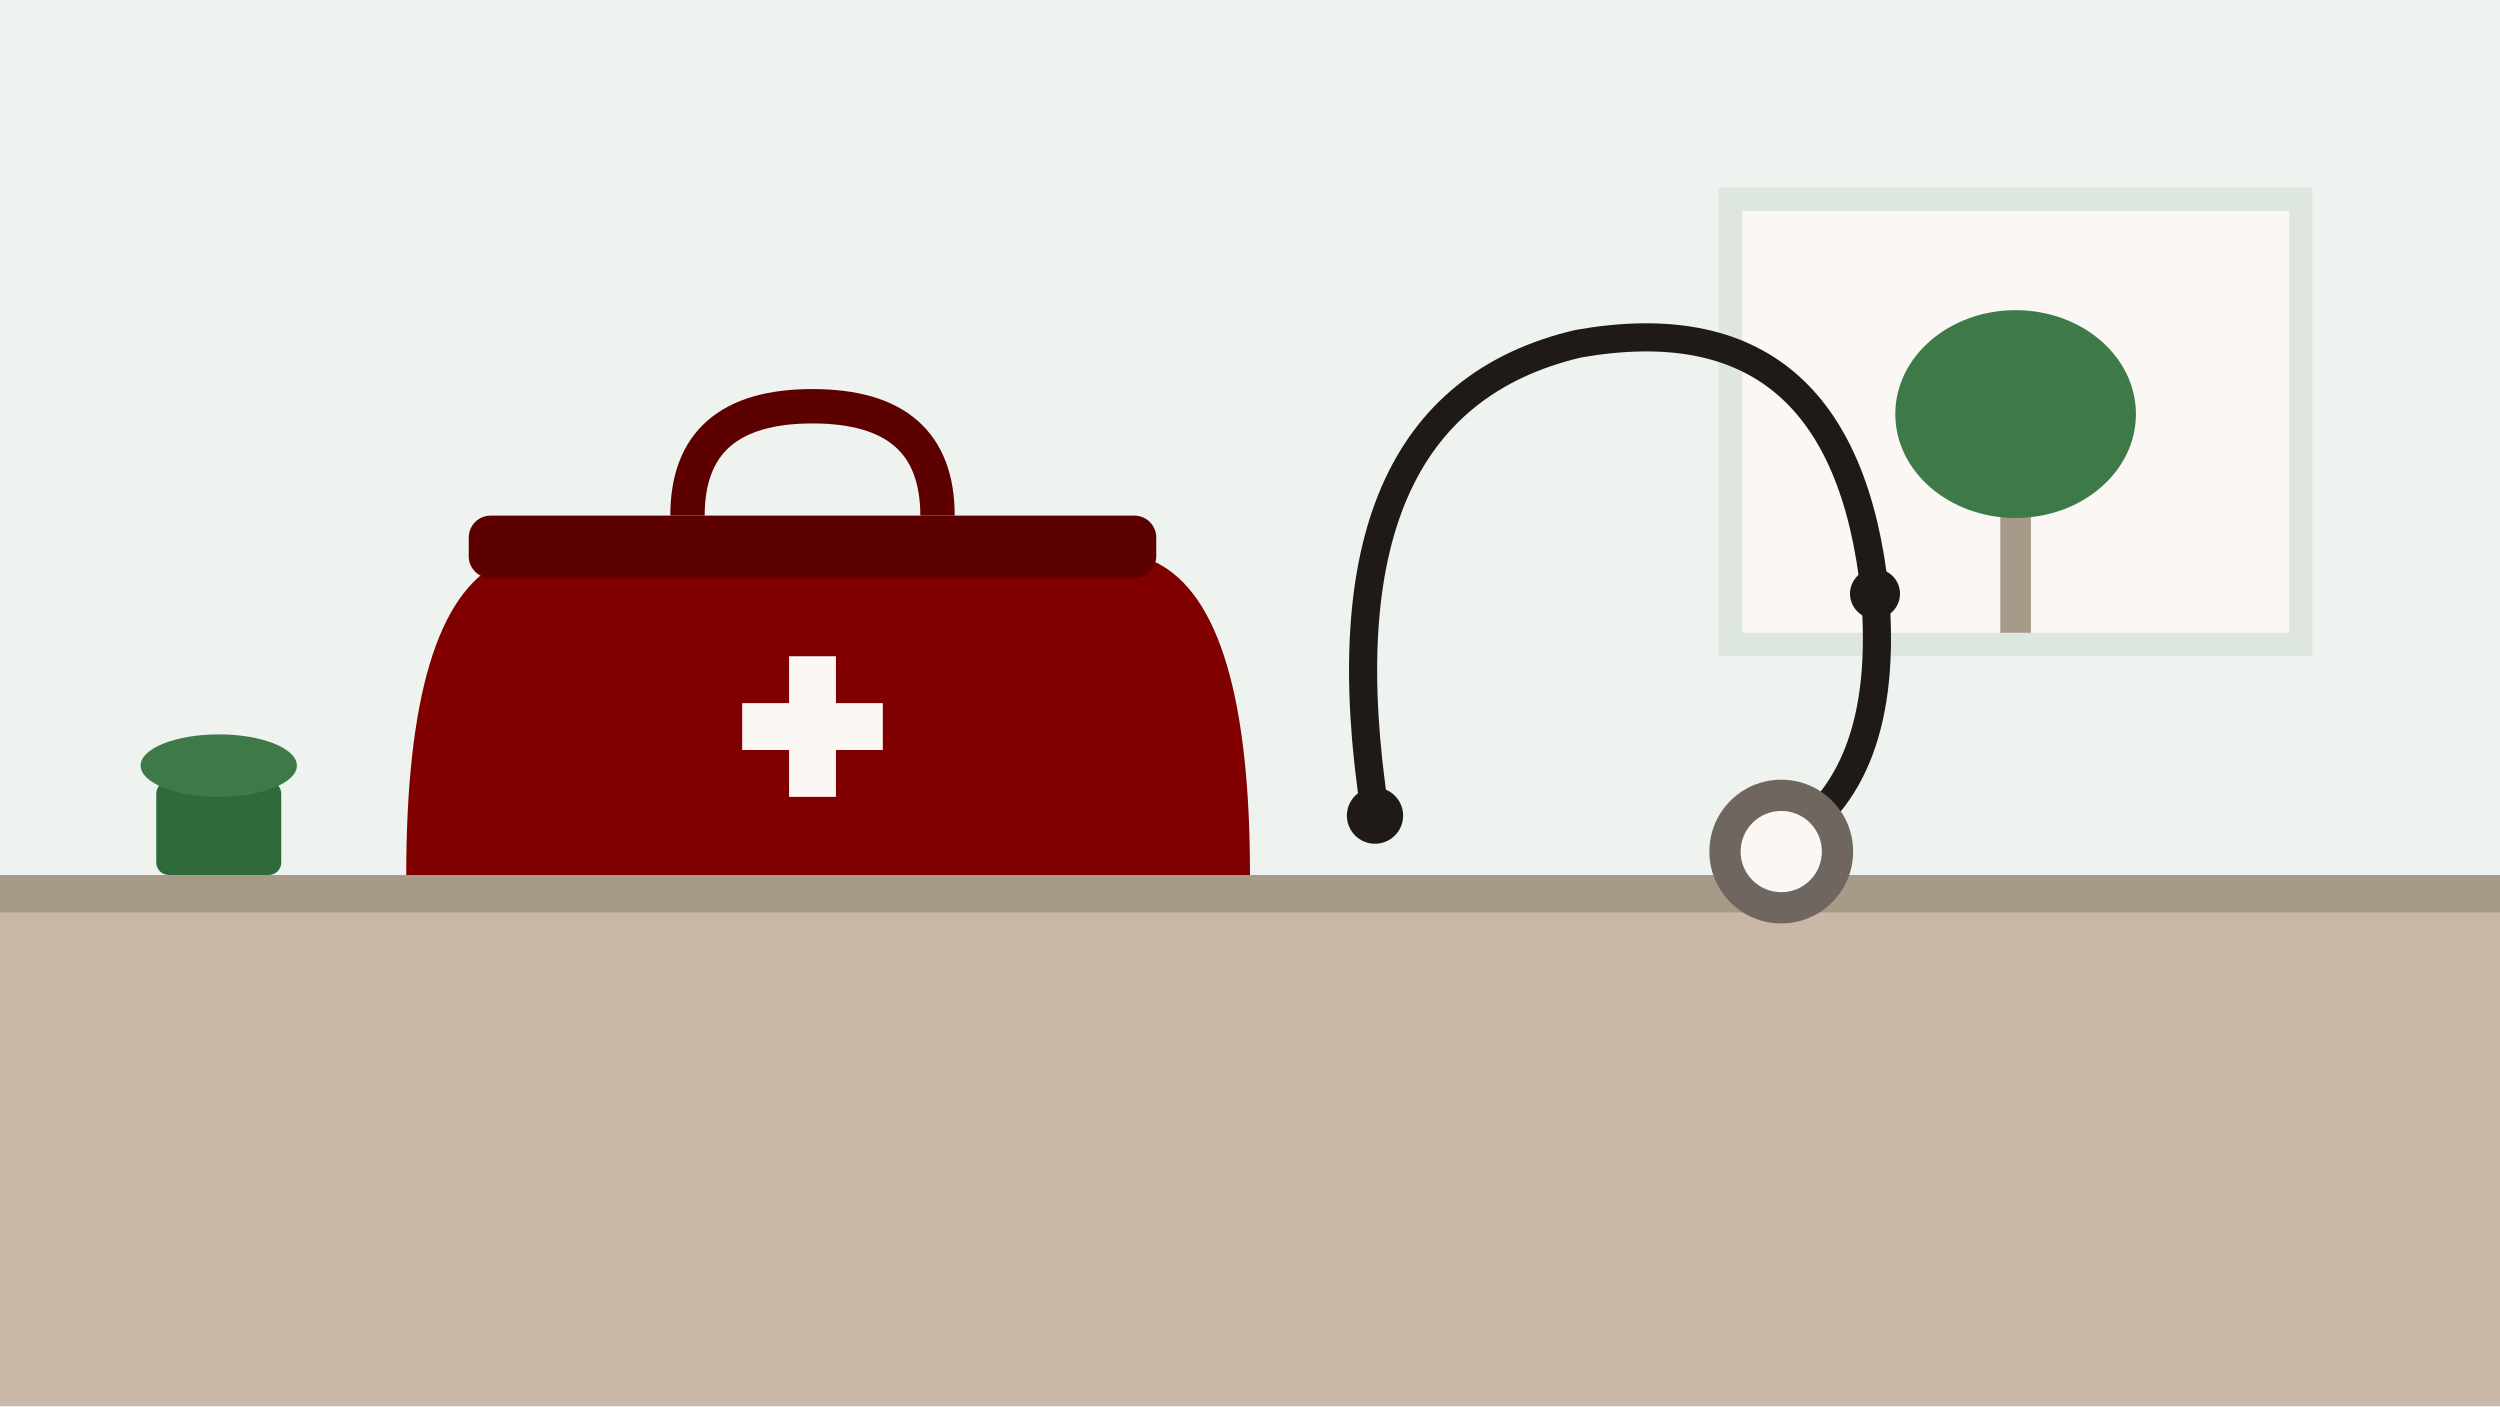
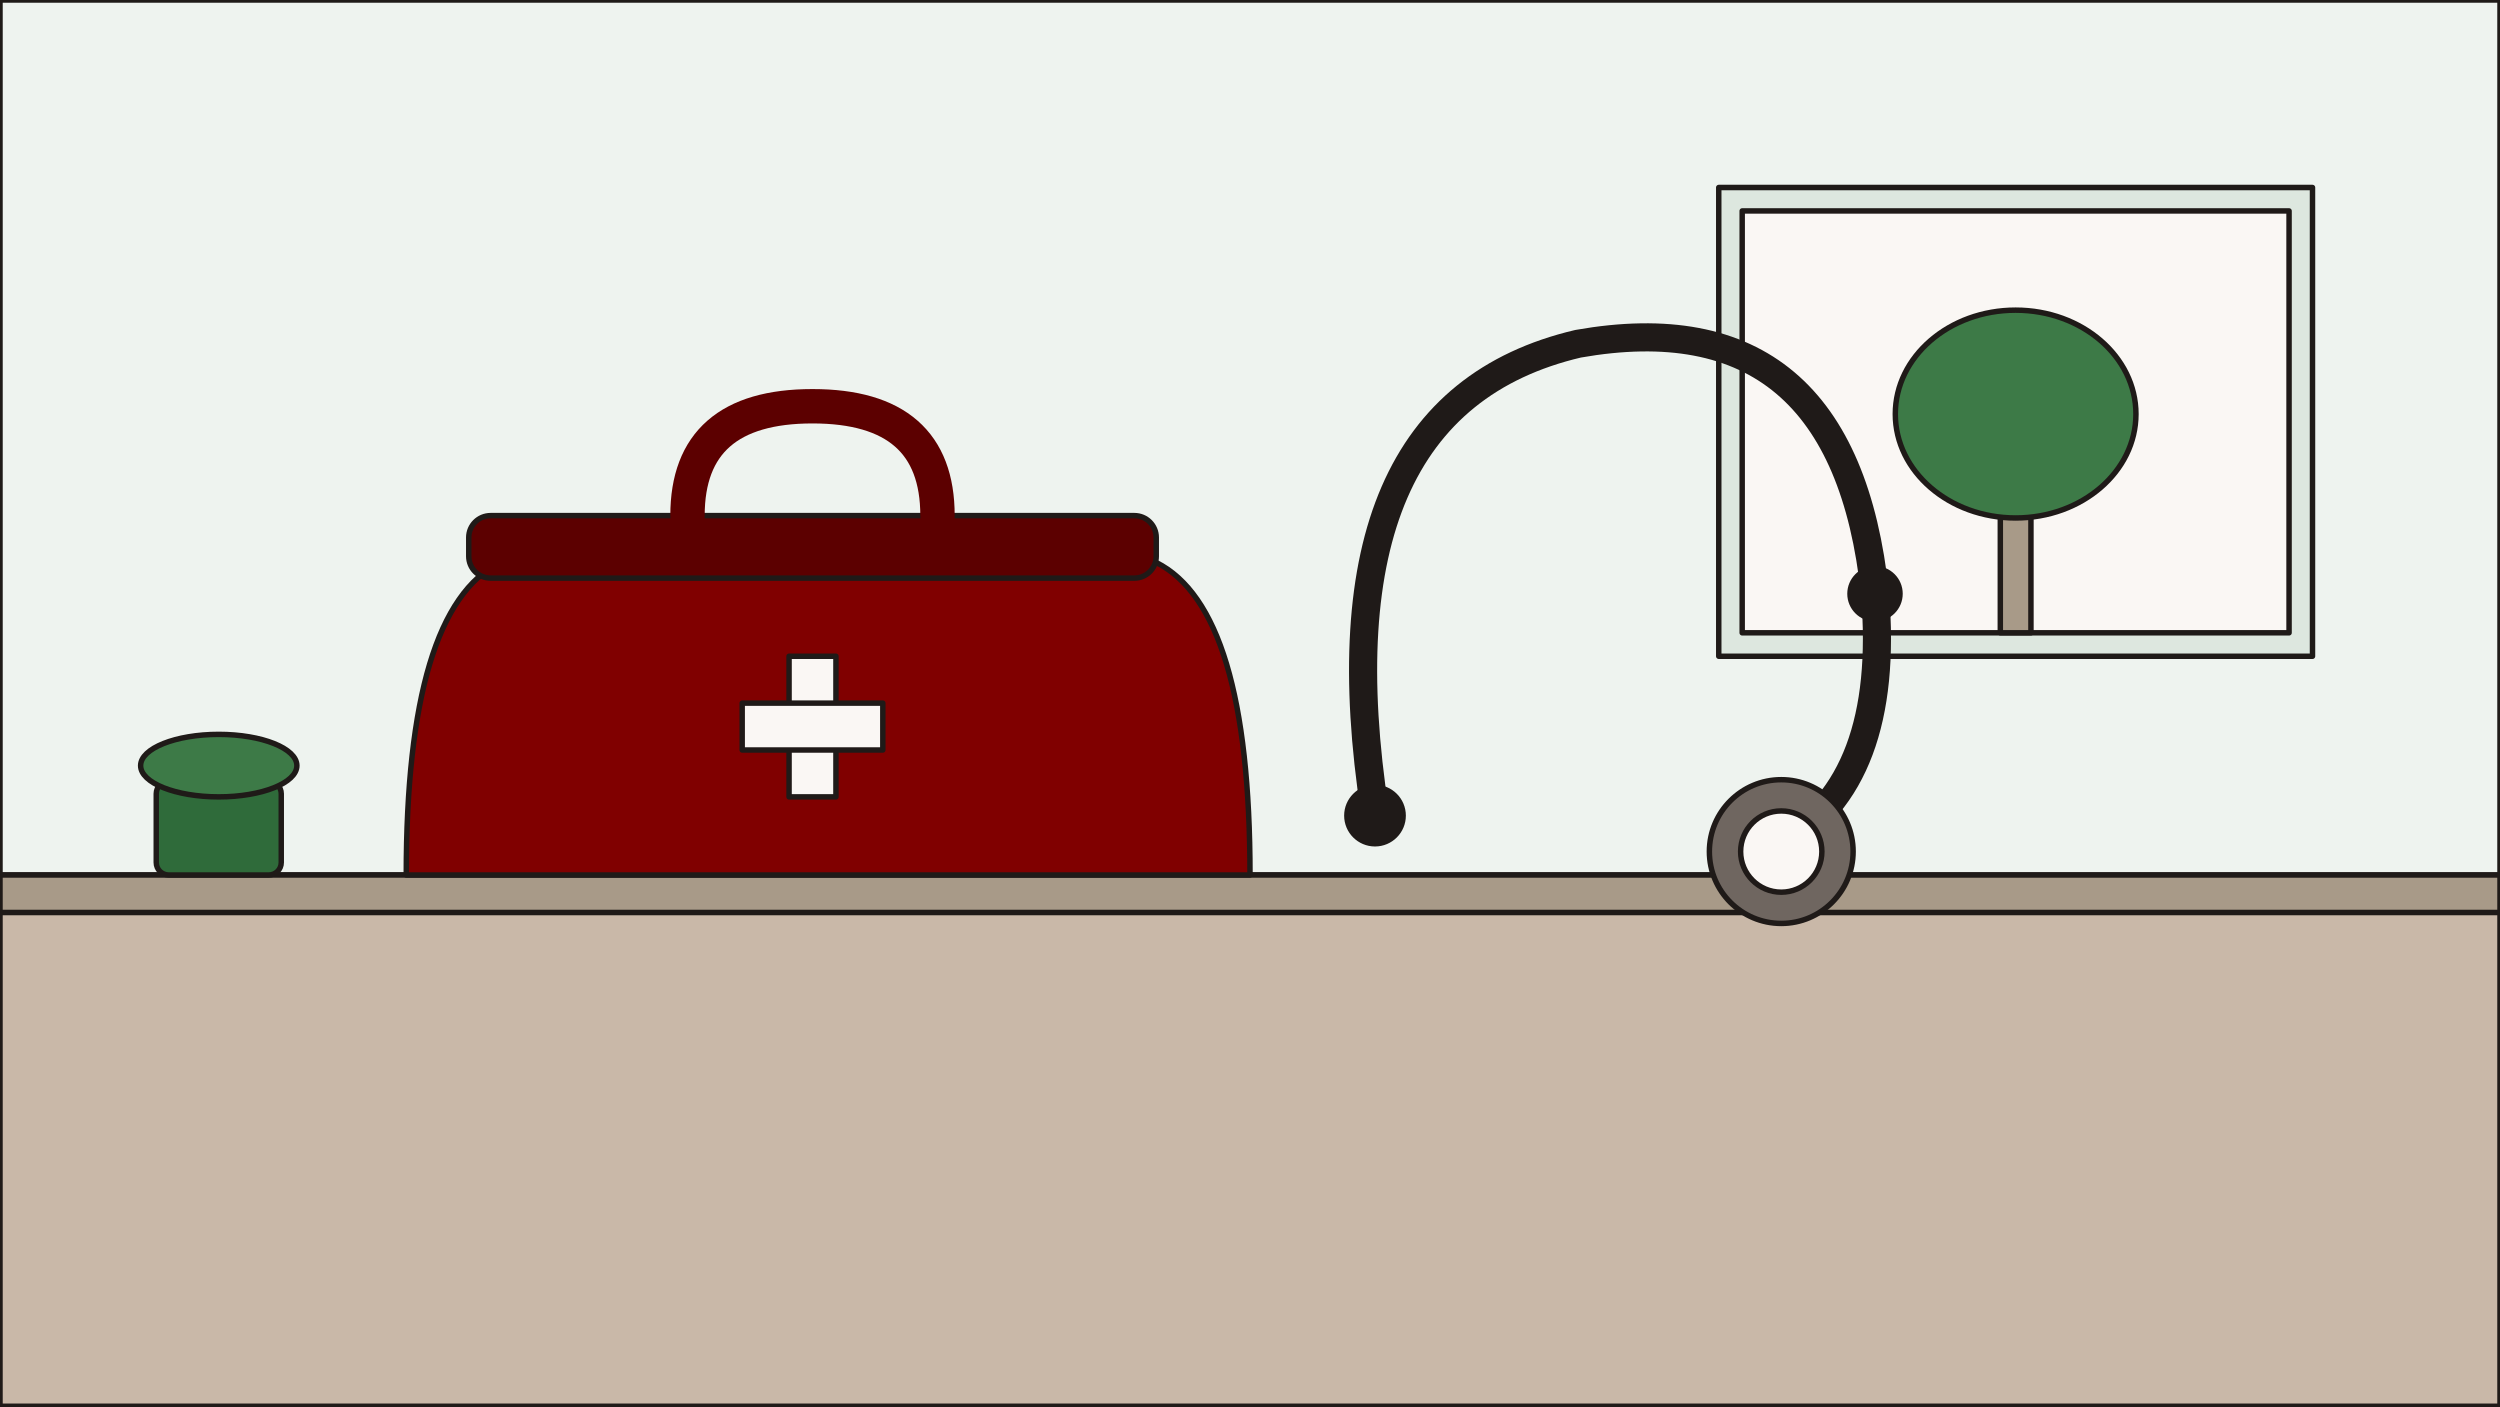
<svg xmlns="http://www.w3.org/2000/svg" viewBox="0 0 1600 900">
  <rect width="1600" height="900" fill="#faf7f4" />
-   <rect x="0" y="0" width="1600" height="900" rx="0" fill="#eef3ef" />
-   <rect x="1100" y="120" width="380" height="300" rx="0" fill="#dde7df" />
-   <rect x="1115" y="135" width="350" height="270" rx="0" fill="#faf7f4" />
-   <rect x="1280.2" y="293.0" width="19.6" height="112.0" rx="0" fill="#a89a88" />
-   <ellipse cx="1290" cy="265.0" rx="77.0" ry="66.5" fill="#3d7a47" />
-   <rect x="0" y="560" width="1600" height="340" rx="0" fill="#c9b8a8" />
-   <rect x="0" y="560" width="1600" height="24" rx="0" fill="#a89a88" />
-   <path d="M260 560 q0 -170 60 -200 h420 q60 30 60 200 z" fill="#800000" />
-   <rect x="300" y="330" width="440" height="40" rx="14" fill="#5c0000" />
-   <path d="M440 330 q0 -70 80 -70 q80 0 80 70" fill="none" stroke="#5c0000" stroke-width="22" />
-   <rect x="505" y="420" width="30" height="90" rx="0" fill="#faf7f4" />
-   <rect x="475" y="450" width="90" height="30" rx="0" fill="#faf7f4" />
-   <path d="M880 520 q-40 -260 130 -300 q170 -30 190 160" fill="none" stroke="#1f1a18" stroke-width="18" stroke-linecap="round" />
-   <path d="M1200 380 q10 120 -60 160" fill="none" stroke="#1f1a18" stroke-width="18" stroke-linecap="round" />
-   <circle cx="1140" cy="545" r="46" fill="#6f6660" />
-   <circle cx="1140" cy="545" r="26" fill="#faf7f4" />
-   <circle cx="880" cy="522" r="18" fill="#1f1a18" />
-   <circle cx="1200" cy="380" r="16" fill="#1f1a18" />
-   <rect x="100" y="500" width="80" height="60" rx="8" fill="#2f6b3a" />
-   <ellipse cx="140" cy="490" rx="50" ry="20" fill="#3d7a47" />
+   <g stroke="#1f1a18" stroke-width="3.5" stroke-linejoin="round" stroke-linecap="round">
+     <rect x="0" y="0" width="1600" height="900" rx="0" fill="#eef3ef" />
+     <rect x="1100" y="120" width="380" height="300" rx="0" fill="#dde7df" />
+     <rect x="1115" y="135" width="350" height="270" rx="0" fill="#faf7f4" />
+     <rect x="1280.2" y="293.0" width="19.6" height="112.0" rx="0" fill="#a89a88" />
+     <ellipse cx="1290" cy="265.0" rx="77.0" ry="66.5" fill="#3d7a47" />
+     <rect x="0" y="560" width="1600" height="340" rx="0" fill="#c9b8a8" />
+     <rect x="0" y="560" width="1600" height="24" rx="0" fill="#a89a88" />
+     <path d="M260 560 q0 -170 60 -200 h420 q60 30 60 200 z" fill="#800000" />
+     <rect x="300" y="330" width="440" height="40" rx="14" fill="#5c0000" />
+     <path d="M440 330 q0 -70 80 -70 q80 0 80 70" fill="none" stroke="#5c0000" stroke-width="22" />
+     <rect x="505" y="420" width="30" height="90" rx="0" fill="#faf7f4" />
+     <rect x="475" y="450" width="90" height="30" rx="0" fill="#faf7f4" />
+     <path d="M880 520 q-40 -260 130 -300 q170 -30 190 160" fill="none" stroke="#1f1a18" stroke-width="18" stroke-linecap="round" />
+     <path d="M1200 380 q10 120 -60 160" fill="none" stroke="#1f1a18" stroke-width="18" stroke-linecap="round" />
+     <circle cx="1140" cy="545" r="46" fill="#6f6660" />
+     <circle cx="1140" cy="545" r="26" fill="#faf7f4" />
+     <circle cx="880" cy="522" r="18" fill="#1f1a18" />
+     <circle cx="1200" cy="380" r="16" fill="#1f1a18" />
+     <rect x="100" y="500" width="80" height="60" rx="8" fill="#2f6b3a" />
+     <ellipse cx="140" cy="490" rx="50" ry="20" fill="#3d7a47" />
+   </g>
</svg>
